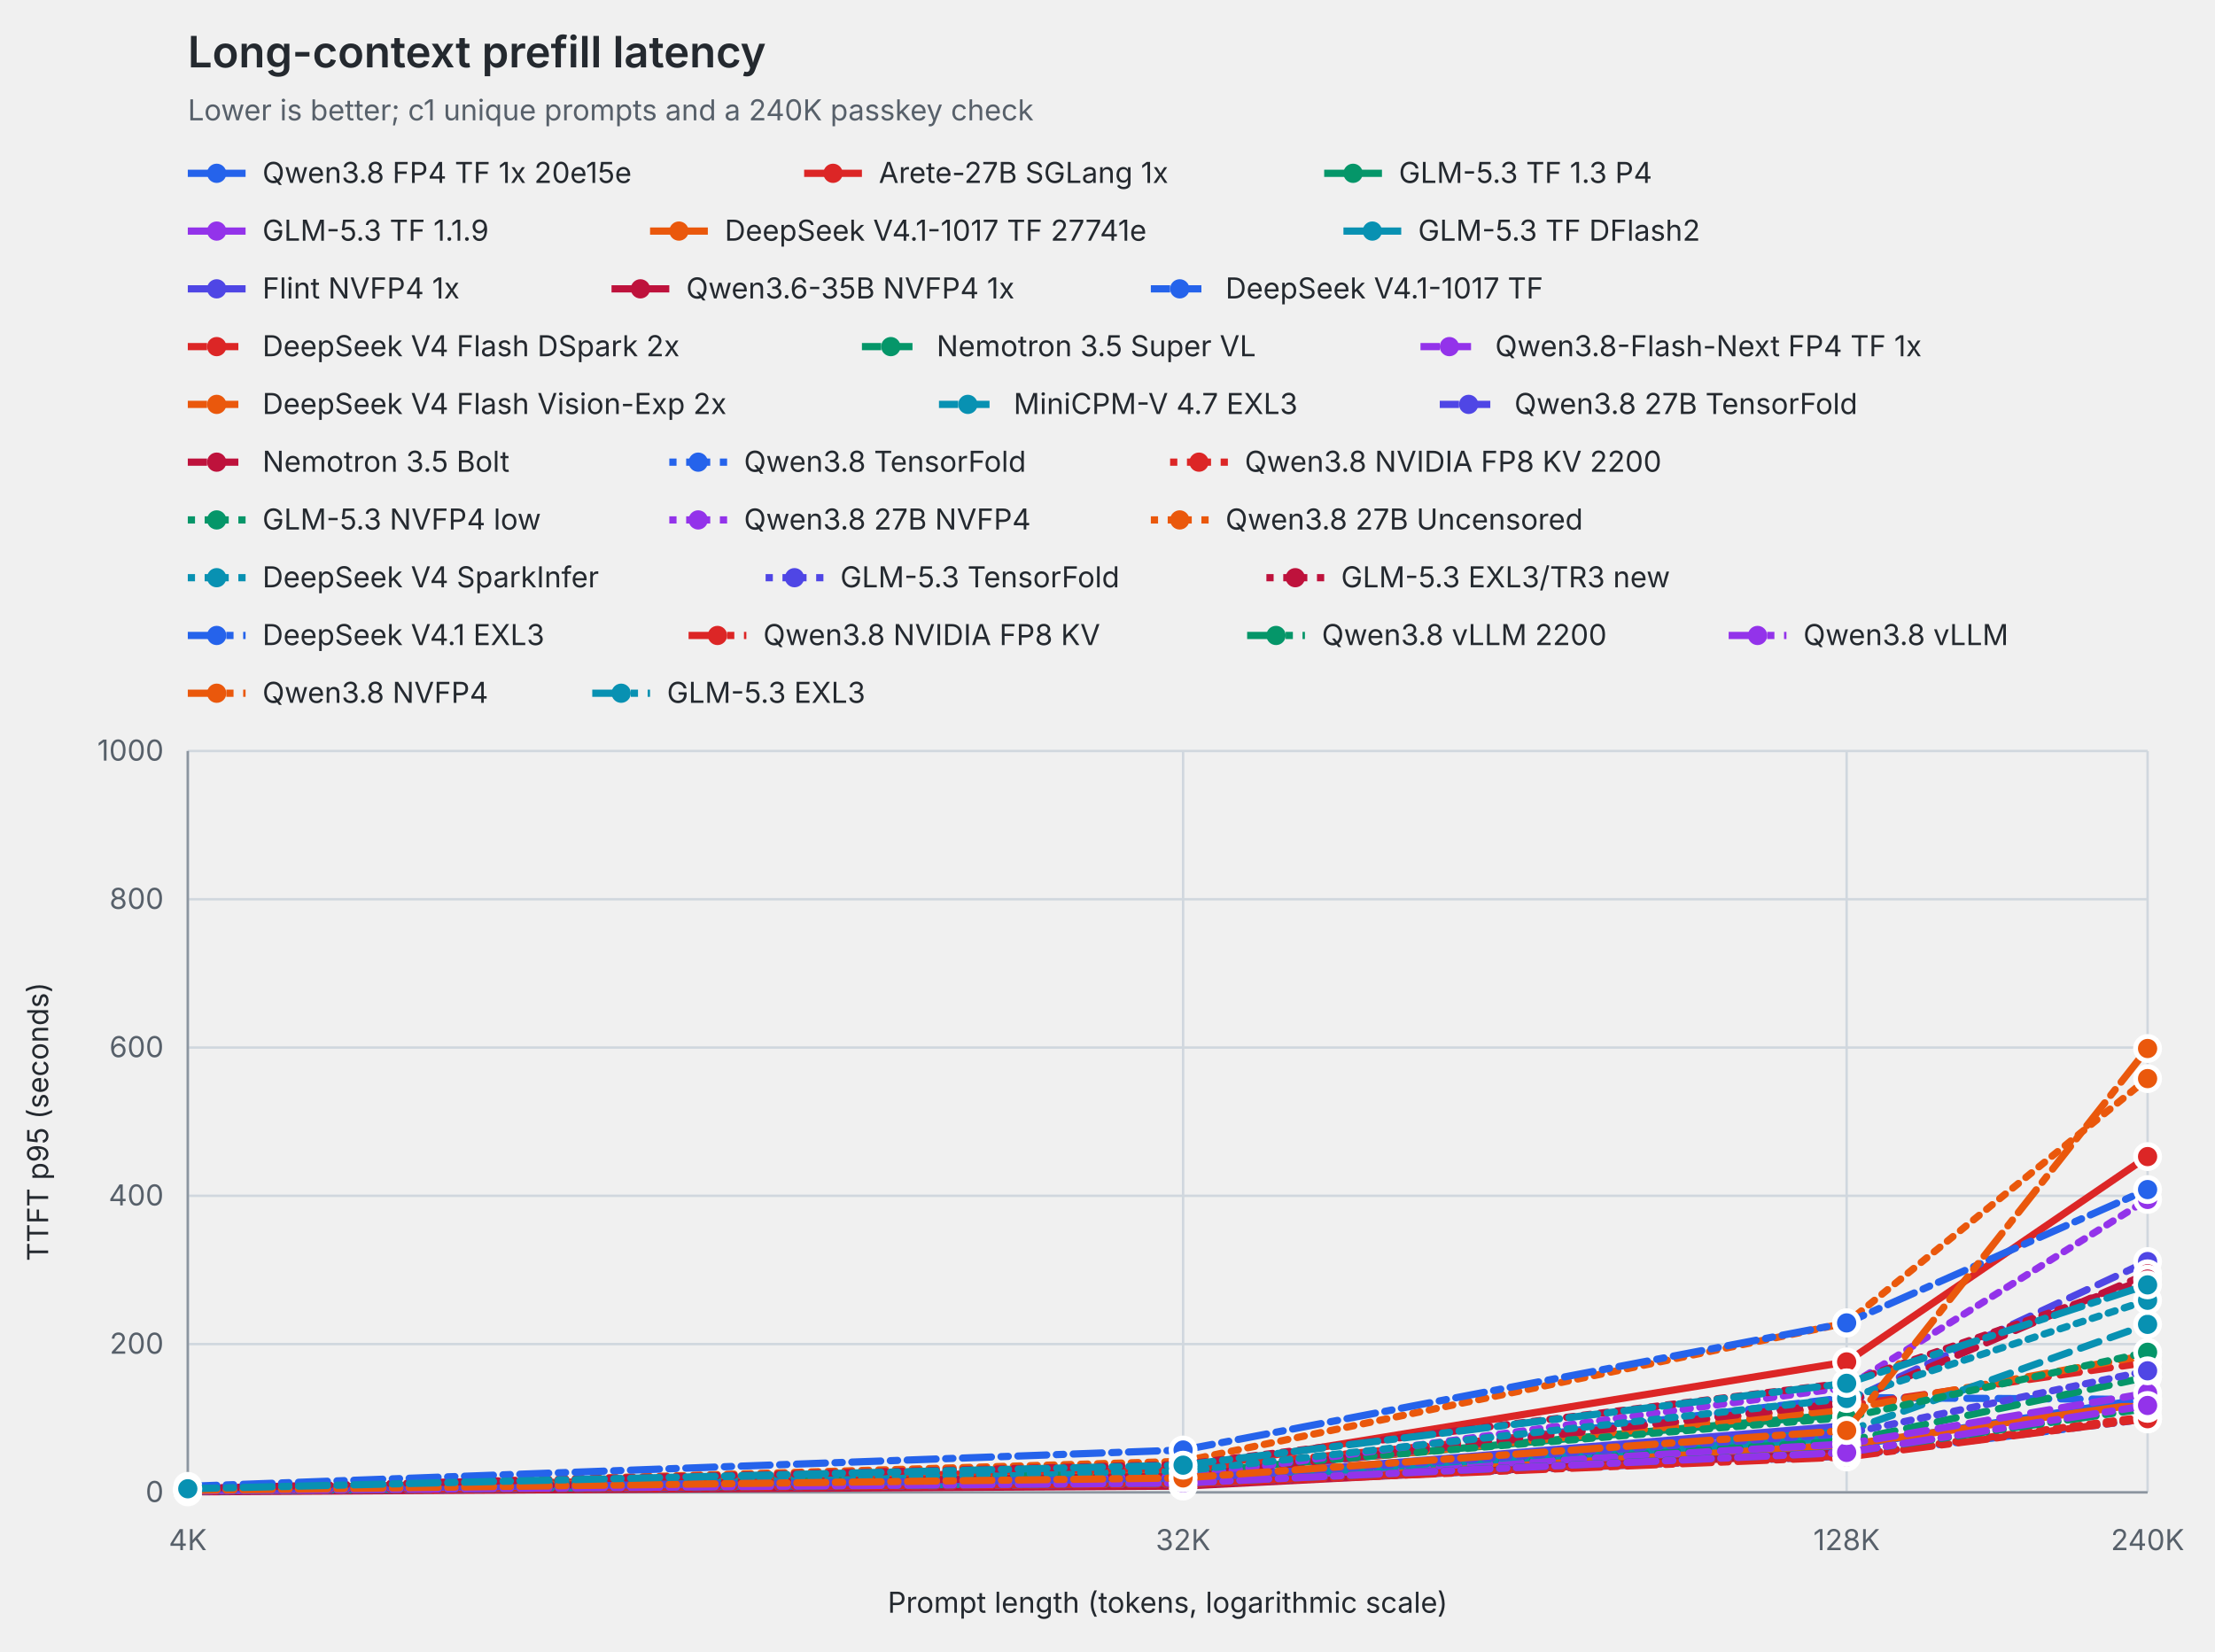
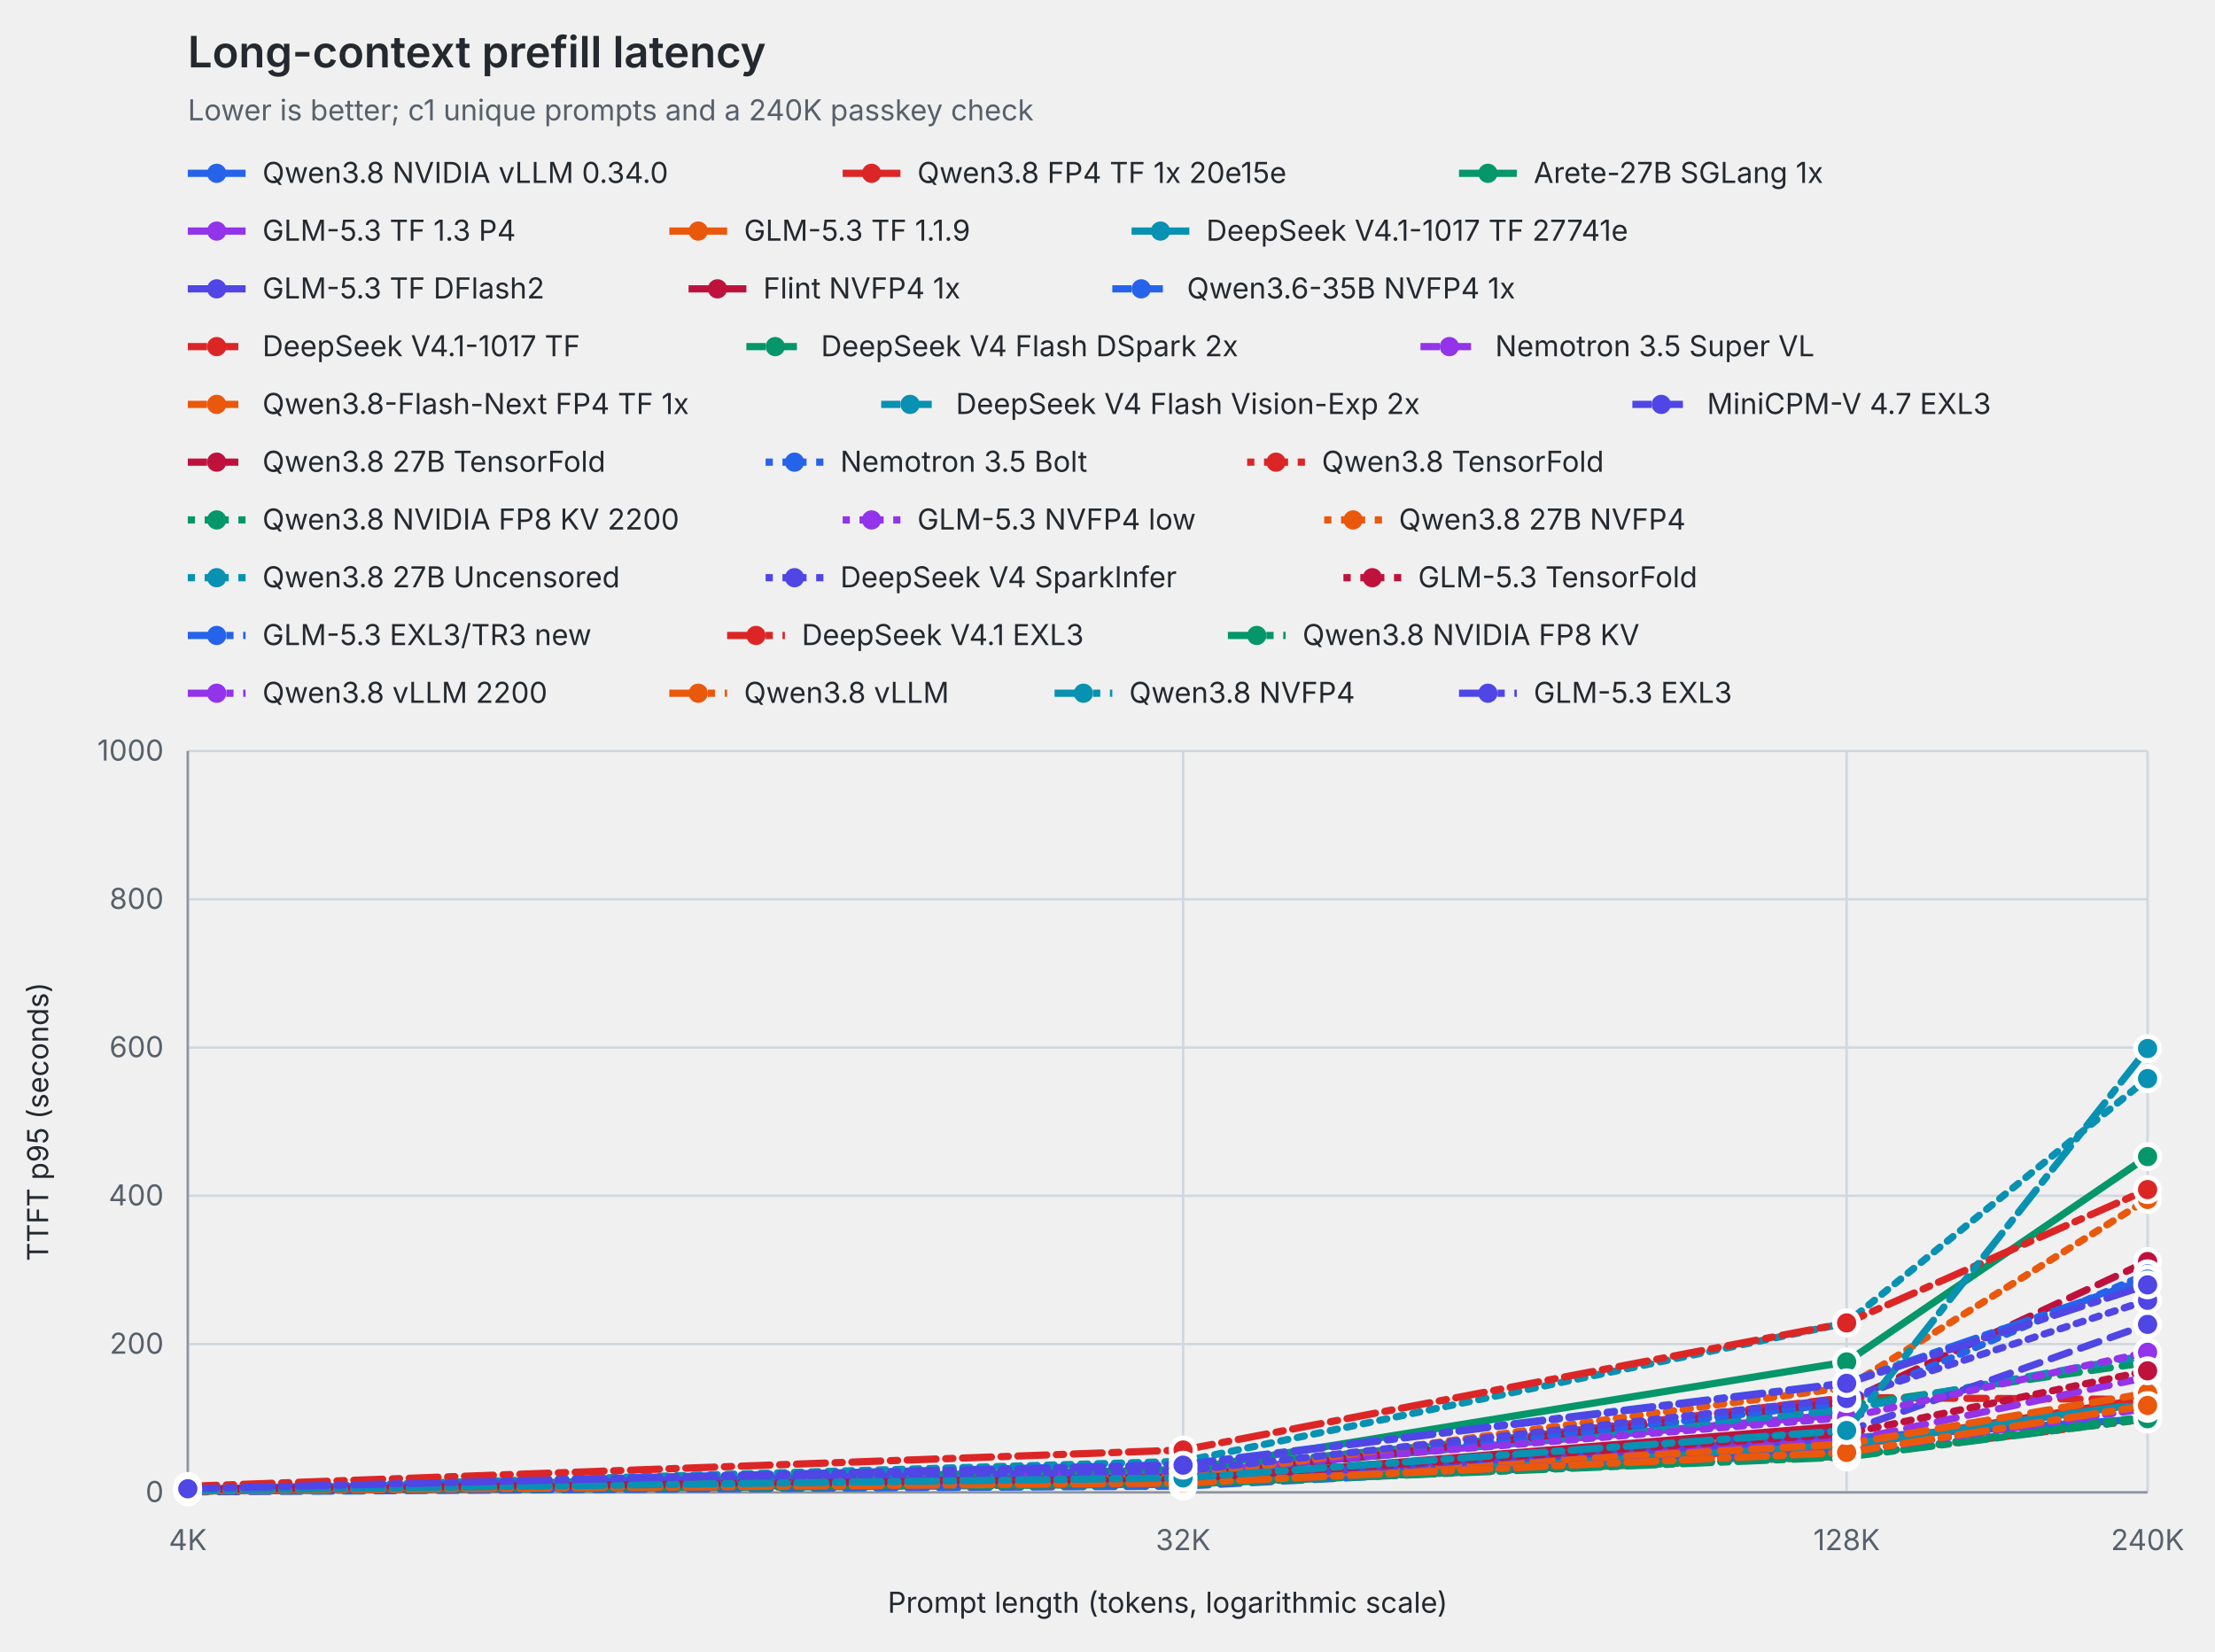
<svg xmlns="http://www.w3.org/2000/svg" width="920" height="686" viewBox="0 0 920 686" role="img" aria-labelledby="title desc">
  <style>
    :root { color-scheme: light dark; }
    text { font-family: ui-sans-serif, system-ui, -apple-system, BlinkMacSystemFont, "Segoe UI", sans-serif; fill: #24292f; font-size: 12px; }
    .title { font-size: 18px; font-weight: 600; }
    .subtitle, .tick { fill: #57606a; }
    .grid { stroke: #d0d7de; stroke-width: 1; }
    .axis { stroke: #8c959f; stroke-width: 1; }
    .series { fill: none; stroke-width: 3; stroke-linejoin: round; stroke-linecap: round; }
    .marker { stroke: #ffffff; stroke-width: 2; }
    @media (prefers-color-scheme: dark) {
      text { fill: #f0f6fc; }
      .subtitle, .tick { fill: #8c959f; }
      .grid { stroke: #30363d; }
      .axis { stroke: #6e7681; }
      .marker { stroke: #0d1117; }
    }
  </style>
  <text class="title" x="78" y="28">Long-context prefill latency</text>
  <text class="subtitle" x="78" y="50">Lower is better; c1 unique prompts and a 240K passkey check</text>
  <line x1="78" y1="72" x2="102" y2="72" stroke="#2563eb" stroke-width="3" stroke-dasharray="" />
  <circle cx="90" cy="72" r="4" fill="#2563eb" />
-   <text x="109" y="76">Qwen3.8 FP4 TF 1x 20e15e</text>
-   <line x1="334" y1="72" x2="358" y2="72" stroke="#dc2626" stroke-width="3" stroke-dasharray="" />
-   <circle cx="346" cy="72" r="4" fill="#dc2626" />
-   <text x="365" y="76">Arete-27B SGLang 1x</text>
-   <line x1="550" y1="72" x2="574" y2="72" stroke="#059669" stroke-width="3" stroke-dasharray="" />
-   <circle cx="562" cy="72" r="4" fill="#059669" />
-   <text x="581" y="76">GLM-5.3 TF 1.3 P4</text>
+   <text x="109" y="76">Qwen3.8 NVIDIA vLLM 0.34.0</text>
+   <line x1="350" y1="72" x2="374" y2="72" stroke="#dc2626" stroke-width="3" stroke-dasharray="" />
+   <circle cx="362" cy="72" r="4" fill="#dc2626" />
+   <text x="381" y="76">Qwen3.8 FP4 TF 1x 20e15e</text>
+   <line x1="606" y1="72" x2="630" y2="72" stroke="#059669" stroke-width="3" stroke-dasharray="" />
+   <circle cx="618" cy="72" r="4" fill="#059669" />
+   <text x="637" y="76">Arete-27B SGLang 1x</text>
  <line x1="78" y1="96" x2="102" y2="96" stroke="#9333ea" stroke-width="3" stroke-dasharray="" />
  <circle cx="90" cy="96" r="4" fill="#9333ea" />
-   <text x="109" y="100">GLM-5.3 TF 1.1.9</text>
-   <line x1="270" y1="96" x2="294" y2="96" stroke="#ea580c" stroke-width="3" stroke-dasharray="" />
-   <circle cx="282" cy="96" r="4" fill="#ea580c" />
-   <text x="301" y="100">DeepSeek V4.1-1017 TF 27741e</text>
-   <line x1="558" y1="96" x2="582" y2="96" stroke="#0891b2" stroke-width="3" stroke-dasharray="" />
-   <circle cx="570" cy="96" r="4" fill="#0891b2" />
-   <text x="589" y="100">GLM-5.3 TF DFlash2</text>
+   <text x="109" y="100">GLM-5.3 TF 1.3 P4</text>
+   <line x1="278" y1="96" x2="302" y2="96" stroke="#ea580c" stroke-width="3" stroke-dasharray="" />
+   <circle cx="290" cy="96" r="4" fill="#ea580c" />
+   <text x="309" y="100">GLM-5.3 TF 1.1.9</text>
+   <line x1="470" y1="96" x2="494" y2="96" stroke="#0891b2" stroke-width="3" stroke-dasharray="" />
+   <circle cx="482" cy="96" r="4" fill="#0891b2" />
+   <text x="501" y="100">DeepSeek V4.1-1017 TF 27741e</text>
  <line x1="78" y1="120" x2="102" y2="120" stroke="#4f46e5" stroke-width="3" stroke-dasharray="" />
  <circle cx="90" cy="120" r="4" fill="#4f46e5" />
-   <text x="109" y="124">Flint NVFP4 1x</text>
-   <line x1="254" y1="120" x2="278" y2="120" stroke="#be123c" stroke-width="3" stroke-dasharray="" />
-   <circle cx="266" cy="120" r="4" fill="#be123c" />
-   <text x="285" y="124">Qwen3.6-35B NVFP4 1x</text>
-   <line x1="478" y1="120" x2="502" y2="120" stroke="#2563eb" stroke-width="3" stroke-dasharray="8 5" />
-   <circle cx="490" cy="120" r="4" fill="#2563eb" />
-   <text x="509" y="124">DeepSeek V4.1-1017 TF</text>
+   <text x="109" y="124">GLM-5.3 TF DFlash2</text>
+   <line x1="286" y1="120" x2="310" y2="120" stroke="#be123c" stroke-width="3" stroke-dasharray="" />
+   <circle cx="298" cy="120" r="4" fill="#be123c" />
+   <text x="317" y="124">Flint NVFP4 1x</text>
+   <line x1="462" y1="120" x2="486" y2="120" stroke="#2563eb" stroke-width="3" stroke-dasharray="8 5" />
+   <circle cx="474" cy="120" r="4" fill="#2563eb" />
+   <text x="493" y="124">Qwen3.6-35B NVFP4 1x</text>
  <line x1="78" y1="144" x2="102" y2="144" stroke="#dc2626" stroke-width="3" stroke-dasharray="8 5" />
  <circle cx="90" cy="144" r="4" fill="#dc2626" />
-   <text x="109" y="148">DeepSeek V4 Flash DSpark 2x</text>
-   <line x1="358" y1="144" x2="382" y2="144" stroke="#059669" stroke-width="3" stroke-dasharray="8 5" />
-   <circle cx="370" cy="144" r="4" fill="#059669" />
-   <text x="389" y="148">Nemotron 3.5 Super VL</text>
+   <text x="109" y="148">DeepSeek V4.1-1017 TF</text>
+   <line x1="310" y1="144" x2="334" y2="144" stroke="#059669" stroke-width="3" stroke-dasharray="8 5" />
+   <circle cx="322" cy="144" r="4" fill="#059669" />
+   <text x="341" y="148">DeepSeek V4 Flash DSpark 2x</text>
  <line x1="590" y1="144" x2="614" y2="144" stroke="#9333ea" stroke-width="3" stroke-dasharray="8 5" />
  <circle cx="602" cy="144" r="4" fill="#9333ea" />
-   <text x="621" y="148">Qwen3.8-Flash-Next FP4 TF 1x</text>
+   <text x="621" y="148">Nemotron 3.5 Super VL</text>
  <line x1="78" y1="168" x2="102" y2="168" stroke="#ea580c" stroke-width="3" stroke-dasharray="8 5" />
  <circle cx="90" cy="168" r="4" fill="#ea580c" />
-   <text x="109" y="172">DeepSeek V4 Flash Vision-Exp 2x</text>
-   <line x1="390" y1="168" x2="414" y2="168" stroke="#0891b2" stroke-width="3" stroke-dasharray="8 5" />
-   <circle cx="402" cy="168" r="4" fill="#0891b2" />
-   <text x="421" y="172">MiniCPM-V 4.7 EXL3</text>
-   <line x1="598" y1="168" x2="622" y2="168" stroke="#4f46e5" stroke-width="3" stroke-dasharray="8 5" />
-   <circle cx="610" cy="168" r="4" fill="#4f46e5" />
-   <text x="629" y="172">Qwen3.8 27B TensorFold</text>
+   <text x="109" y="172">Qwen3.8-Flash-Next FP4 TF 1x</text>
+   <line x1="366" y1="168" x2="390" y2="168" stroke="#0891b2" stroke-width="3" stroke-dasharray="8 5" />
+   <circle cx="378" cy="168" r="4" fill="#0891b2" />
+   <text x="397" y="172">DeepSeek V4 Flash Vision-Exp 2x</text>
+   <line x1="678" y1="168" x2="702" y2="168" stroke="#4f46e5" stroke-width="3" stroke-dasharray="8 5" />
+   <circle cx="690" cy="168" r="4" fill="#4f46e5" />
+   <text x="709" y="172">MiniCPM-V 4.7 EXL3</text>
  <line x1="78" y1="192" x2="102" y2="192" stroke="#be123c" stroke-width="3" stroke-dasharray="8 5" />
  <circle cx="90" cy="192" r="4" fill="#be123c" />
-   <text x="109" y="196">Nemotron 3.5 Bolt</text>
-   <line x1="278" y1="192" x2="302" y2="192" stroke="#2563eb" stroke-width="3" stroke-dasharray="3 4" />
-   <circle cx="290" cy="192" r="4" fill="#2563eb" />
-   <text x="309" y="196">Qwen3.8 TensorFold</text>
-   <line x1="486" y1="192" x2="510" y2="192" stroke="#dc2626" stroke-width="3" stroke-dasharray="3 4" />
-   <circle cx="498" cy="192" r="4" fill="#dc2626" />
-   <text x="517" y="196">Qwen3.8 NVIDIA FP8 KV 2200</text>
+   <text x="109" y="196">Qwen3.8 27B TensorFold</text>
+   <line x1="318" y1="192" x2="342" y2="192" stroke="#2563eb" stroke-width="3" stroke-dasharray="3 4" />
+   <circle cx="330" cy="192" r="4" fill="#2563eb" />
+   <text x="349" y="196">Nemotron 3.5 Bolt</text>
+   <line x1="518" y1="192" x2="542" y2="192" stroke="#dc2626" stroke-width="3" stroke-dasharray="3 4" />
+   <circle cx="530" cy="192" r="4" fill="#dc2626" />
+   <text x="549" y="196">Qwen3.8 TensorFold</text>
  <line x1="78" y1="216" x2="102" y2="216" stroke="#059669" stroke-width="3" stroke-dasharray="3 4" />
  <circle cx="90" cy="216" r="4" fill="#059669" />
-   <text x="109" y="220">GLM-5.3 NVFP4 low</text>
-   <line x1="278" y1="216" x2="302" y2="216" stroke="#9333ea" stroke-width="3" stroke-dasharray="3 4" />
-   <circle cx="290" cy="216" r="4" fill="#9333ea" />
-   <text x="309" y="220">Qwen3.8 27B NVFP4</text>
-   <line x1="478" y1="216" x2="502" y2="216" stroke="#ea580c" stroke-width="3" stroke-dasharray="3 4" />
-   <circle cx="490" cy="216" r="4" fill="#ea580c" />
-   <text x="509" y="220">Qwen3.8 27B Uncensored</text>
+   <text x="109" y="220">Qwen3.8 NVIDIA FP8 KV 2200</text>
+   <line x1="350" y1="216" x2="374" y2="216" stroke="#9333ea" stroke-width="3" stroke-dasharray="3 4" />
+   <circle cx="362" cy="216" r="4" fill="#9333ea" />
+   <text x="381" y="220">GLM-5.3 NVFP4 low</text>
+   <line x1="550" y1="216" x2="574" y2="216" stroke="#ea580c" stroke-width="3" stroke-dasharray="3 4" />
+   <circle cx="562" cy="216" r="4" fill="#ea580c" />
+   <text x="581" y="220">Qwen3.8 27B NVFP4</text>
  <line x1="78" y1="240" x2="102" y2="240" stroke="#0891b2" stroke-width="3" stroke-dasharray="3 4" />
  <circle cx="90" cy="240" r="4" fill="#0891b2" />
-   <text x="109" y="244">DeepSeek V4 SparkInfer</text>
+   <text x="109" y="244">Qwen3.8 27B Uncensored</text>
  <line x1="318" y1="240" x2="342" y2="240" stroke="#4f46e5" stroke-width="3" stroke-dasharray="3 4" />
  <circle cx="330" cy="240" r="4" fill="#4f46e5" />
-   <text x="349" y="244">GLM-5.3 TensorFold</text>
-   <line x1="526" y1="240" x2="550" y2="240" stroke="#be123c" stroke-width="3" stroke-dasharray="3 4" />
-   <circle cx="538" cy="240" r="4" fill="#be123c" />
-   <text x="557" y="244">GLM-5.3 EXL3/TR3 new</text>
+   <text x="349" y="244">DeepSeek V4 SparkInfer</text>
+   <line x1="558" y1="240" x2="582" y2="240" stroke="#be123c" stroke-width="3" stroke-dasharray="3 4" />
+   <circle cx="570" cy="240" r="4" fill="#be123c" />
+   <text x="589" y="244">GLM-5.3 TensorFold</text>
  <line x1="78" y1="264" x2="102" y2="264" stroke="#2563eb" stroke-width="3" stroke-dasharray="12 4 3 4" />
  <circle cx="90" cy="264" r="4" fill="#2563eb" />
-   <text x="109" y="268">DeepSeek V4.1 EXL3</text>
-   <line x1="286" y1="264" x2="310" y2="264" stroke="#dc2626" stroke-width="3" stroke-dasharray="12 4 3 4" />
-   <circle cx="298" cy="264" r="4" fill="#dc2626" />
-   <text x="317" y="268">Qwen3.8 NVIDIA FP8 KV</text>
-   <line x1="518" y1="264" x2="542" y2="264" stroke="#059669" stroke-width="3" stroke-dasharray="12 4 3 4" />
-   <circle cx="530" cy="264" r="4" fill="#059669" />
-   <text x="549" y="268">Qwen3.8 vLLM 2200</text>
-   <line x1="718" y1="264" x2="742" y2="264" stroke="#9333ea" stroke-width="3" stroke-dasharray="12 4 3 4" />
-   <circle cx="730" cy="264" r="4" fill="#9333ea" />
-   <text x="749" y="268">Qwen3.8 vLLM</text>
-   <line x1="78" y1="288" x2="102" y2="288" stroke="#ea580c" stroke-width="3" stroke-dasharray="12 4 3 4" />
-   <circle cx="90" cy="288" r="4" fill="#ea580c" />
-   <text x="109" y="292">Qwen3.8 NVFP4</text>
-   <line x1="246" y1="288" x2="270" y2="288" stroke="#0891b2" stroke-width="3" stroke-dasharray="12 4 3 4" />
-   <circle cx="258" cy="288" r="4" fill="#0891b2" />
-   <text x="277" y="292">GLM-5.3 EXL3</text>
+   <text x="109" y="268">GLM-5.3 EXL3/TR3 new</text>
+   <line x1="302" y1="264" x2="326" y2="264" stroke="#dc2626" stroke-width="3" stroke-dasharray="12 4 3 4" />
+   <circle cx="314" cy="264" r="4" fill="#dc2626" />
+   <text x="333" y="268">DeepSeek V4.1 EXL3</text>
+   <line x1="510" y1="264" x2="534" y2="264" stroke="#059669" stroke-width="3" stroke-dasharray="12 4 3 4" />
+   <circle cx="522" cy="264" r="4" fill="#059669" />
+   <text x="541" y="268">Qwen3.8 NVIDIA FP8 KV</text>
+   <line x1="78" y1="288" x2="102" y2="288" stroke="#9333ea" stroke-width="3" stroke-dasharray="12 4 3 4" />
+   <circle cx="90" cy="288" r="4" fill="#9333ea" />
+   <text x="109" y="292">Qwen3.8 vLLM 2200</text>
+   <line x1="278" y1="288" x2="302" y2="288" stroke="#ea580c" stroke-width="3" stroke-dasharray="12 4 3 4" />
+   <circle cx="290" cy="288" r="4" fill="#ea580c" />
+   <text x="309" y="292">Qwen3.8 vLLM</text>
+   <line x1="438" y1="288" x2="462" y2="288" stroke="#0891b2" stroke-width="3" stroke-dasharray="12 4 3 4" />
+   <circle cx="450" cy="288" r="4" fill="#0891b2" />
+   <text x="469" y="292">Qwen3.8 NVFP4</text>
+   <line x1="606" y1="288" x2="630" y2="288" stroke="#4f46e5" stroke-width="3" stroke-dasharray="12 4 3 4" />
+   <circle cx="618" cy="288" r="4" fill="#4f46e5" />
+   <text x="637" y="292">GLM-5.3 EXL3</text>
  <line class="grid" x1="78" y1="620.0" x2="892" y2="620.0" />
  <text class="tick" x="68" y="624.0" text-anchor="end">0</text>
  <line class="grid" x1="78" y1="558.4" x2="892" y2="558.4" />
  <text class="tick" x="68" y="562.4" text-anchor="end">200</text>
  <line class="grid" x1="78" y1="496.8" x2="892" y2="496.8" />
  <text class="tick" x="68" y="500.8" text-anchor="end">400</text>
  <line class="grid" x1="78" y1="435.2" x2="892" y2="435.2" />
  <text class="tick" x="68" y="439.2" text-anchor="end">600</text>
  <line class="grid" x1="78" y1="373.6" x2="892" y2="373.6" />
  <text class="tick" x="68" y="377.6" text-anchor="end">800</text>
  <line class="grid" x1="78" y1="312.0" x2="892" y2="312.0" />
  <text class="tick" x="68" y="316.0" text-anchor="end">1000</text>
  <line class="grid" x1="78.0" y1="312" x2="78.0" y2="620" />
  <text class="tick" x="78.0" y="644" text-anchor="middle">4K</text>
  <line class="grid" x1="491.4" y1="312" x2="491.4" y2="620" />
  <text class="tick" x="491.4" y="644" text-anchor="middle">32K</text>
  <line class="grid" x1="767.0" y1="312" x2="767.0" y2="620" />
  <text class="tick" x="767.0" y="644" text-anchor="middle">128K</text>
  <line class="grid" x1="892.0" y1="312" x2="892.0" y2="620" />
  <text class="tick" x="892.0" y="644" text-anchor="middle">240K</text>
  <line class="axis" x1="78" y1="620" x2="892" y2="620" />
  <line class="axis" x1="78" y1="312" x2="78" y2="620" />
  <text x="485.0" y="670" text-anchor="middle">Prompt length (tokens, logarithmic scale)</text>
  <text transform="translate(20 466.0) rotate(-90)" text-anchor="middle">TTFT p95 (seconds)</text>
-   <path class="series" d="M 78.0 619.4 L 491.4 615.6 L 767.0 600.9 L 892.0 581.0" stroke="#2563eb" stroke-dasharray="" />
+   <path class="series" d="M 78.0 619.4 L 491.4 615.3 L 767.0 597.5 L 892.0 589.4" stroke="#2563eb" stroke-dasharray="" />
  <circle class="marker" cx="78.0" cy="619.4" r="5" fill="#2563eb" />
-   <circle class="marker" cx="491.4" cy="615.6" r="5" fill="#2563eb" />
-   <circle class="marker" cx="767.0" cy="600.9" r="5" fill="#2563eb" />
-   <circle class="marker" cx="892.0" cy="581.0" r="5" fill="#2563eb" />
-   <path class="series" d="M 78.0 618.9 L 491.4 610.6 L 767.0 565.8 L 892.0 480.5" stroke="#dc2626" stroke-dasharray="" />
-   <circle class="marker" cx="78.0" cy="618.9" r="5" fill="#dc2626" />
-   <circle class="marker" cx="491.4" cy="610.6" r="5" fill="#dc2626" />
-   <circle class="marker" cx="767.0" cy="565.8" r="5" fill="#dc2626" />
-   <circle class="marker" cx="892.0" cy="480.5" r="5" fill="#dc2626" />
-   <path class="series" d="M 78.0 618.9 L 491.4 611.9 L 767.0 587.4" stroke="#059669" stroke-dasharray="" />
+   <circle class="marker" cx="491.4" cy="615.3" r="5" fill="#2563eb" />
+   <circle class="marker" cx="767.0" cy="597.5" r="5" fill="#2563eb" />
+   <circle class="marker" cx="892.0" cy="589.4" r="5" fill="#2563eb" />
+   <path class="series" d="M 78.0 619.4 L 491.4 615.6 L 767.0 600.9 L 892.0 581.0" stroke="#dc2626" stroke-dasharray="" />
+   <circle class="marker" cx="78.0" cy="619.4" r="5" fill="#dc2626" />
+   <circle class="marker" cx="491.4" cy="615.6" r="5" fill="#dc2626" />
+   <circle class="marker" cx="767.0" cy="600.9" r="5" fill="#dc2626" />
+   <circle class="marker" cx="892.0" cy="581.0" r="5" fill="#dc2626" />
+   <path class="series" d="M 78.0 618.9 L 491.4 610.6 L 767.0 565.8 L 892.0 480.5" stroke="#059669" stroke-dasharray="" />
  <circle class="marker" cx="78.0" cy="618.9" r="5" fill="#059669" />
-   <circle class="marker" cx="491.4" cy="611.9" r="5" fill="#059669" />
-   <circle class="marker" cx="767.0" cy="587.4" r="5" fill="#059669" />
-   <path class="series" d="M 78.0 619.2 L 491.4 614.1 L 767.0 596.3" stroke="#9333ea" stroke-dasharray="" />
-   <circle class="marker" cx="78.0" cy="619.2" r="5" fill="#9333ea" />
-   <circle class="marker" cx="491.4" cy="614.1" r="5" fill="#9333ea" />
-   <circle class="marker" cx="767.0" cy="596.3" r="5" fill="#9333ea" />
-   <path class="series" d="M 78.0 619.3 L 491.4 615.3 L 767.0 600.2 L 892.0 582.9" stroke="#ea580c" stroke-dasharray="" />
-   <circle class="marker" cx="78.0" cy="619.3" r="5" fill="#ea580c" />
-   <circle class="marker" cx="491.4" cy="615.3" r="5" fill="#ea580c" />
-   <circle class="marker" cx="767.0" cy="600.2" r="5" fill="#ea580c" />
-   <circle class="marker" cx="892.0" cy="582.9" r="5" fill="#ea580c" />
-   <path class="series" d="M 78.0 618.7 L 491.4 614.7 L 767.0 597.2" stroke="#0891b2" stroke-dasharray="" />
-   <circle class="marker" cx="78.0" cy="618.7" r="5" fill="#0891b2" />
-   <circle class="marker" cx="491.4" cy="614.7" r="5" fill="#0891b2" />
-   <circle class="marker" cx="767.0" cy="597.2" r="5" fill="#0891b2" />
-   <path class="series" d="M 78.0 619.4 L 491.4 614.8 L 767.0 592.3" stroke="#4f46e5" stroke-dasharray="" />
-   <circle class="marker" cx="78.0" cy="619.4" r="5" fill="#4f46e5" />
-   <circle class="marker" cx="491.4" cy="614.8" r="5" fill="#4f46e5" />
-   <circle class="marker" cx="767.0" cy="592.3" r="5" fill="#4f46e5" />
-   <path class="series" d="M 78.0 619.8 L 491.4 617.4 L 767.0 603.5" stroke="#be123c" stroke-dasharray="" />
-   <circle class="marker" cx="78.0" cy="619.8" r="5" fill="#be123c" />
-   <circle class="marker" cx="491.4" cy="617.4" r="5" fill="#be123c" />
-   <circle class="marker" cx="767.0" cy="603.5" r="5" fill="#be123c" />
-   <path class="series" d="M 78.0 619.3 L 491.4 614.0 L 767.0 580.6 L 892.0 581.4" stroke="#2563eb" stroke-dasharray="8 5" />
-   <circle class="marker" cx="78.0" cy="619.3" r="5" fill="#2563eb" />
-   <circle class="marker" cx="491.4" cy="614.0" r="5" fill="#2563eb" />
-   <circle class="marker" cx="767.0" cy="580.6" r="5" fill="#2563eb" />
-   <circle class="marker" cx="892.0" cy="581.4" r="5" fill="#2563eb" />
-   <path class="series" d="M 78.0 619.3 L 491.4 610.6 L 767.0 584.0 L 892.0 566.0" stroke="#dc2626" stroke-dasharray="8 5" />
+   <circle class="marker" cx="491.4" cy="610.6" r="5" fill="#059669" />
+   <circle class="marker" cx="767.0" cy="565.8" r="5" fill="#059669" />
+   <circle class="marker" cx="892.0" cy="480.5" r="5" fill="#059669" />
+   <path class="series" d="M 78.0 618.9 L 491.4 611.9 L 767.0 587.4" stroke="#9333ea" stroke-dasharray="" />
+   <circle class="marker" cx="78.0" cy="618.9" r="5" fill="#9333ea" />
+   <circle class="marker" cx="491.4" cy="611.9" r="5" fill="#9333ea" />
+   <circle class="marker" cx="767.0" cy="587.4" r="5" fill="#9333ea" />
+   <path class="series" d="M 78.0 619.2 L 491.4 614.1 L 767.0 596.3" stroke="#ea580c" stroke-dasharray="" />
+   <circle class="marker" cx="78.0" cy="619.2" r="5" fill="#ea580c" />
+   <circle class="marker" cx="491.4" cy="614.1" r="5" fill="#ea580c" />
+   <circle class="marker" cx="767.0" cy="596.3" r="5" fill="#ea580c" />
+   <path class="series" d="M 78.0 619.3 L 491.4 615.3 L 767.0 600.2 L 892.0 582.9" stroke="#0891b2" stroke-dasharray="" />
+   <circle class="marker" cx="78.0" cy="619.3" r="5" fill="#0891b2" />
+   <circle class="marker" cx="491.4" cy="615.3" r="5" fill="#0891b2" />
+   <circle class="marker" cx="767.0" cy="600.2" r="5" fill="#0891b2" />
+   <circle class="marker" cx="892.0" cy="582.9" r="5" fill="#0891b2" />
+   <path class="series" d="M 78.0 618.7 L 491.4 614.7 L 767.0 597.2" stroke="#4f46e5" stroke-dasharray="" />
+   <circle class="marker" cx="78.0" cy="618.7" r="5" fill="#4f46e5" />
+   <circle class="marker" cx="491.4" cy="614.7" r="5" fill="#4f46e5" />
+   <circle class="marker" cx="767.0" cy="597.2" r="5" fill="#4f46e5" />
+   <path class="series" d="M 78.0 619.4 L 491.4 614.8 L 767.0 592.3" stroke="#be123c" stroke-dasharray="" />
+   <circle class="marker" cx="78.0" cy="619.4" r="5" fill="#be123c" />
+   <circle class="marker" cx="491.4" cy="614.8" r="5" fill="#be123c" />
+   <circle class="marker" cx="767.0" cy="592.3" r="5" fill="#be123c" />
+   <path class="series" d="M 78.0 619.8 L 491.4 617.4 L 767.0 603.5" stroke="#2563eb" stroke-dasharray="8 5" />
+   <circle class="marker" cx="78.0" cy="619.8" r="5" fill="#2563eb" />
+   <circle class="marker" cx="491.4" cy="617.4" r="5" fill="#2563eb" />
+   <circle class="marker" cx="767.0" cy="603.5" r="5" fill="#2563eb" />
+   <path class="series" d="M 78.0 619.3 L 491.4 614.0 L 767.0 580.6 L 892.0 581.4" stroke="#dc2626" stroke-dasharray="8 5" />
  <circle class="marker" cx="78.0" cy="619.3" r="5" fill="#dc2626" />
-   <circle class="marker" cx="491.4" cy="610.6" r="5" fill="#dc2626" />
-   <circle class="marker" cx="767.0" cy="584.0" r="5" fill="#dc2626" />
-   <circle class="marker" cx="892.0" cy="566.0" r="5" fill="#dc2626" />
-   <path class="series" d="M 78.0 619.4 L 491.4 615.4 L 767.0 598.7 L 892.0 572.1" stroke="#059669" stroke-dasharray="8 5" />
-   <circle class="marker" cx="78.0" cy="619.4" r="5" fill="#059669" />
-   <circle class="marker" cx="491.4" cy="615.4" r="5" fill="#059669" />
-   <circle class="marker" cx="767.0" cy="598.7" r="5" fill="#059669" />
-   <circle class="marker" cx="892.0" cy="572.1" r="5" fill="#059669" />
-   <path class="series" d="M 78.0 619.4 L 491.4 615.4 L 767.0 599.9 L 892.0 578.8" stroke="#9333ea" stroke-dasharray="8 5" />
+   <circle class="marker" cx="491.4" cy="614.0" r="5" fill="#dc2626" />
+   <circle class="marker" cx="767.0" cy="580.6" r="5" fill="#dc2626" />
+   <circle class="marker" cx="892.0" cy="581.4" r="5" fill="#dc2626" />
+   <path class="series" d="M 78.0 619.3 L 491.4 610.6 L 767.0 584.0 L 892.0 566.0" stroke="#059669" stroke-dasharray="8 5" />
+   <circle class="marker" cx="78.0" cy="619.3" r="5" fill="#059669" />
+   <circle class="marker" cx="491.4" cy="610.6" r="5" fill="#059669" />
+   <circle class="marker" cx="767.0" cy="584.0" r="5" fill="#059669" />
+   <circle class="marker" cx="892.0" cy="566.0" r="5" fill="#059669" />
+   <path class="series" d="M 78.0 619.4 L 491.4 615.4 L 767.0 598.7 L 892.0 572.1" stroke="#9333ea" stroke-dasharray="8 5" />
  <circle class="marker" cx="78.0" cy="619.4" r="5" fill="#9333ea" />
  <circle class="marker" cx="491.4" cy="615.4" r="5" fill="#9333ea" />
-   <circle class="marker" cx="767.0" cy="599.9" r="5" fill="#9333ea" />
-   <circle class="marker" cx="892.0" cy="578.8" r="5" fill="#9333ea" />
-   <path class="series" d="M 78.0 618.8 L 491.4 612.9 L 767.0 585.5 L 892.0 563.0" stroke="#ea580c" stroke-dasharray="8 5" />
-   <circle class="marker" cx="78.0" cy="618.8" r="5" fill="#ea580c" />
-   <circle class="marker" cx="491.4" cy="612.9" r="5" fill="#ea580c" />
-   <circle class="marker" cx="767.0" cy="585.5" r="5" fill="#ea580c" />
-   <circle class="marker" cx="892.0" cy="563.0" r="5" fill="#ea580c" />
-   <path class="series" d="M 78.0 619.5 L 491.4 615.9 L 767.0 594.7 L 892.0 550.2" stroke="#0891b2" stroke-dasharray="8 5" />
-   <circle class="marker" cx="78.0" cy="619.5" r="5" fill="#0891b2" />
-   <circle class="marker" cx="491.4" cy="615.9" r="5" fill="#0891b2" />
-   <circle class="marker" cx="767.0" cy="594.7" r="5" fill="#0891b2" />
-   <circle class="marker" cx="892.0" cy="550.2" r="5" fill="#0891b2" />
-   <path class="series" d="M 78.0 619.2 L 491.4 613.7 L 767.0 582.3 L 892.0 524.1" stroke="#4f46e5" stroke-dasharray="8 5" />
-   <circle class="marker" cx="78.0" cy="619.2" r="5" fill="#4f46e5" />
-   <circle class="marker" cx="491.4" cy="613.7" r="5" fill="#4f46e5" />
-   <circle class="marker" cx="767.0" cy="582.3" r="5" fill="#4f46e5" />
-   <circle class="marker" cx="892.0" cy="524.1" r="5" fill="#4f46e5" />
-   <path class="series" d="M 78.0 619.2 L 491.4 613.2 L 767.0 582.8 L 892.0 529.2" stroke="#be123c" stroke-dasharray="8 5" />
+   <circle class="marker" cx="767.0" cy="598.7" r="5" fill="#9333ea" />
+   <circle class="marker" cx="892.0" cy="572.1" r="5" fill="#9333ea" />
+   <path class="series" d="M 78.0 619.4 L 491.4 615.4 L 767.0 599.9 L 892.0 578.8" stroke="#ea580c" stroke-dasharray="8 5" />
+   <circle class="marker" cx="78.0" cy="619.4" r="5" fill="#ea580c" />
+   <circle class="marker" cx="491.4" cy="615.4" r="5" fill="#ea580c" />
+   <circle class="marker" cx="767.0" cy="599.9" r="5" fill="#ea580c" />
+   <circle class="marker" cx="892.0" cy="578.8" r="5" fill="#ea580c" />
+   <path class="series" d="M 78.0 618.8 L 491.4 612.9 L 767.0 585.5 L 892.0 563.0" stroke="#0891b2" stroke-dasharray="8 5" />
+   <circle class="marker" cx="78.0" cy="618.8" r="5" fill="#0891b2" />
+   <circle class="marker" cx="491.4" cy="612.9" r="5" fill="#0891b2" />
+   <circle class="marker" cx="767.0" cy="585.5" r="5" fill="#0891b2" />
+   <circle class="marker" cx="892.0" cy="563.0" r="5" fill="#0891b2" />
+   <path class="series" d="M 78.0 619.5 L 491.4 615.9 L 767.0 594.7 L 892.0 550.2" stroke="#4f46e5" stroke-dasharray="8 5" />
+   <circle class="marker" cx="78.0" cy="619.5" r="5" fill="#4f46e5" />
+   <circle class="marker" cx="491.4" cy="615.9" r="5" fill="#4f46e5" />
+   <circle class="marker" cx="767.0" cy="594.7" r="5" fill="#4f46e5" />
+   <circle class="marker" cx="892.0" cy="550.2" r="5" fill="#4f46e5" />
+   <path class="series" d="M 78.0 619.2 L 491.4 613.7 L 767.0 582.3 L 892.0 524.1" stroke="#be123c" stroke-dasharray="8 5" />
  <circle class="marker" cx="78.0" cy="619.2" r="5" fill="#be123c" />
-   <circle class="marker" cx="491.4" cy="613.2" r="5" fill="#be123c" />
-   <circle class="marker" cx="767.0" cy="582.8" r="5" fill="#be123c" />
-   <circle class="marker" cx="892.0" cy="529.2" r="5" fill="#be123c" />
-   <path class="series" d="M 78.0 619.5 L 491.4 616.5 L 767.0 604.9 L 892.0 589.5" stroke="#2563eb" stroke-dasharray="3 4" />
-   <circle class="marker" cx="78.0" cy="619.5" r="5" fill="#2563eb" />
-   <circle class="marker" cx="491.4" cy="616.5" r="5" fill="#2563eb" />
-   <circle class="marker" cx="767.0" cy="604.9" r="5" fill="#2563eb" />
-   <circle class="marker" cx="892.0" cy="589.5" r="5" fill="#2563eb" />
-   <path class="series" d="M 78.0 619.3 L 491.4 616.4 L 767.0 604.8 L 892.0 588.5" stroke="#dc2626" stroke-dasharray="3 4" />
-   <circle class="marker" cx="78.0" cy="619.3" r="5" fill="#dc2626" />
-   <circle class="marker" cx="491.4" cy="616.4" r="5" fill="#dc2626" />
-   <circle class="marker" cx="767.0" cy="604.8" r="5" fill="#dc2626" />
-   <circle class="marker" cx="892.0" cy="588.5" r="5" fill="#dc2626" />
-   <path class="series" d="M 78.0 619.1 L 491.4 611.3 L 767.0 588.9 L 892.0 561.8" stroke="#059669" stroke-dasharray="3 4" />
-   <circle class="marker" cx="78.0" cy="619.1" r="5" fill="#059669" />
-   <circle class="marker" cx="491.4" cy="611.3" r="5" fill="#059669" />
-   <circle class="marker" cx="767.0" cy="588.9" r="5" fill="#059669" />
-   <circle class="marker" cx="892.0" cy="561.8" r="5" fill="#059669" />
-   <path class="series" d="M 78.0 619.4 L 491.4 613.5 L 767.0 576.4 L 892.0 498.3" stroke="#9333ea" stroke-dasharray="3 4" />
-   <circle class="marker" cx="78.0" cy="619.4" r="5" fill="#9333ea" />
-   <circle class="marker" cx="491.4" cy="613.5" r="5" fill="#9333ea" />
-   <circle class="marker" cx="767.0" cy="576.4" r="5" fill="#9333ea" />
-   <circle class="marker" cx="892.0" cy="498.3" r="5" fill="#9333ea" />
-   <path class="series" d="M 78.0 618.9 L 491.4 607.1 L 767.0 549.6 L 892.0 448.1" stroke="#ea580c" stroke-dasharray="3 4" />
-   <circle class="marker" cx="78.0" cy="618.9" r="5" fill="#ea580c" />
-   <circle class="marker" cx="491.4" cy="607.1" r="5" fill="#ea580c" />
-   <circle class="marker" cx="767.0" cy="549.6" r="5" fill="#ea580c" />
-   <circle class="marker" cx="892.0" cy="448.1" r="5" fill="#ea580c" />
-   <path class="series" d="M 78.0 618.8 L 491.4 611.1 L 767.0 581.0 L 892.0 540.2" stroke="#0891b2" stroke-dasharray="3 4" />
-   <circle class="marker" cx="78.0" cy="618.8" r="5" fill="#0891b2" />
-   <circle class="marker" cx="491.4" cy="611.1" r="5" fill="#0891b2" />
-   <circle class="marker" cx="767.0" cy="581.0" r="5" fill="#0891b2" />
-   <circle class="marker" cx="892.0" cy="540.2" r="5" fill="#0891b2" />
-   <path class="series" d="M 78.0 618.8 L 491.4 614.4 L 767.0 595.6 L 892.0 569.5" stroke="#4f46e5" stroke-dasharray="3 4" />
+   <circle class="marker" cx="491.4" cy="613.7" r="5" fill="#be123c" />
+   <circle class="marker" cx="767.0" cy="582.3" r="5" fill="#be123c" />
+   <circle class="marker" cx="892.0" cy="524.1" r="5" fill="#be123c" />
+   <path class="series" d="M 78.0 619.2 L 491.4 613.2 L 767.0 582.8 L 892.0 529.2" stroke="#2563eb" stroke-dasharray="3 4" />
+   <circle class="marker" cx="78.0" cy="619.2" r="5" fill="#2563eb" />
+   <circle class="marker" cx="491.4" cy="613.2" r="5" fill="#2563eb" />
+   <circle class="marker" cx="767.0" cy="582.8" r="5" fill="#2563eb" />
+   <circle class="marker" cx="892.0" cy="529.2" r="5" fill="#2563eb" />
+   <path class="series" d="M 78.0 619.5 L 491.4 616.5 L 767.0 604.9 L 892.0 589.5" stroke="#dc2626" stroke-dasharray="3 4" />
+   <circle class="marker" cx="78.0" cy="619.5" r="5" fill="#dc2626" />
+   <circle class="marker" cx="491.4" cy="616.5" r="5" fill="#dc2626" />
+   <circle class="marker" cx="767.0" cy="604.9" r="5" fill="#dc2626" />
+   <circle class="marker" cx="892.0" cy="589.5" r="5" fill="#dc2626" />
+   <path class="series" d="M 78.0 619.3 L 491.4 616.4 L 767.0 604.8 L 892.0 588.5" stroke="#059669" stroke-dasharray="3 4" />
+   <circle class="marker" cx="78.0" cy="619.3" r="5" fill="#059669" />
+   <circle class="marker" cx="491.4" cy="616.4" r="5" fill="#059669" />
+   <circle class="marker" cx="767.0" cy="604.8" r="5" fill="#059669" />
+   <circle class="marker" cx="892.0" cy="588.5" r="5" fill="#059669" />
+   <path class="series" d="M 78.0 619.1 L 491.4 611.3 L 767.0 588.9 L 892.0 561.8" stroke="#9333ea" stroke-dasharray="3 4" />
+   <circle class="marker" cx="78.0" cy="619.1" r="5" fill="#9333ea" />
+   <circle class="marker" cx="491.4" cy="611.3" r="5" fill="#9333ea" />
+   <circle class="marker" cx="767.0" cy="588.9" r="5" fill="#9333ea" />
+   <circle class="marker" cx="892.0" cy="561.8" r="5" fill="#9333ea" />
+   <path class="series" d="M 78.0 619.4 L 491.4 613.5 L 767.0 576.4 L 892.0 498.3" stroke="#ea580c" stroke-dasharray="3 4" />
+   <circle class="marker" cx="78.0" cy="619.4" r="5" fill="#ea580c" />
+   <circle class="marker" cx="491.4" cy="613.5" r="5" fill="#ea580c" />
+   <circle class="marker" cx="767.0" cy="576.4" r="5" fill="#ea580c" />
+   <circle class="marker" cx="892.0" cy="498.3" r="5" fill="#ea580c" />
+   <path class="series" d="M 78.0 618.9 L 491.4 607.1 L 767.0 549.6 L 892.0 448.1" stroke="#0891b2" stroke-dasharray="3 4" />
+   <circle class="marker" cx="78.0" cy="618.9" r="5" fill="#0891b2" />
+   <circle class="marker" cx="491.4" cy="607.1" r="5" fill="#0891b2" />
+   <circle class="marker" cx="767.0" cy="549.6" r="5" fill="#0891b2" />
+   <circle class="marker" cx="892.0" cy="448.1" r="5" fill="#0891b2" />
+   <path class="series" d="M 78.0 618.8 L 491.4 611.1 L 767.0 581.0 L 892.0 540.2" stroke="#4f46e5" stroke-dasharray="3 4" />
  <circle class="marker" cx="78.0" cy="618.8" r="5" fill="#4f46e5" />
-   <circle class="marker" cx="491.4" cy="614.4" r="5" fill="#4f46e5" />
-   <circle class="marker" cx="767.0" cy="595.6" r="5" fill="#4f46e5" />
-   <circle class="marker" cx="892.0" cy="569.5" r="5" fill="#4f46e5" />
-   <path class="series" d="M 78.0 618.4 L 491.4 608.4 L 767.0 574.5 L 892.0 531.4" stroke="#be123c" stroke-dasharray="3 4" />
-   <circle class="marker" cx="78.0" cy="618.4" r="5" fill="#be123c" />
-   <circle class="marker" cx="491.4" cy="608.4" r="5" fill="#be123c" />
-   <circle class="marker" cx="767.0" cy="574.5" r="5" fill="#be123c" />
-   <circle class="marker" cx="892.0" cy="531.4" r="5" fill="#be123c" />
-   <path class="series" d="M 78.0 617.5 L 491.4 602.4 L 767.0 549.6 L 892.0 494.2" stroke="#2563eb" stroke-dasharray="12 4 3 4" />
-   <circle class="marker" cx="78.0" cy="617.5" r="5" fill="#2563eb" />
-   <circle class="marker" cx="491.4" cy="602.4" r="5" fill="#2563eb" />
-   <circle class="marker" cx="767.0" cy="549.6" r="5" fill="#2563eb" />
-   <circle class="marker" cx="892.0" cy="494.2" r="5" fill="#2563eb" />
-   <path class="series" d="M 78.0 619.5 L 491.4 616.6 L 767.0 605.3 L 892.0 589.4" stroke="#dc2626" stroke-dasharray="12 4 3 4" />
-   <circle class="marker" cx="78.0" cy="619.5" r="5" fill="#dc2626" />
-   <circle class="marker" cx="491.4" cy="616.6" r="5" fill="#dc2626" />
-   <circle class="marker" cx="767.0" cy="605.3" r="5" fill="#dc2626" />
-   <circle class="marker" cx="892.0" cy="589.4" r="5" fill="#dc2626" />
-   <path class="series" d="M 78.0 619.4 L 491.4 616.1 L 767.0 603.3 L 892.0 585.1" stroke="#059669" stroke-dasharray="12 4 3 4" />
-   <circle class="marker" cx="78.0" cy="619.4" r="5" fill="#059669" />
-   <circle class="marker" cx="491.4" cy="616.1" r="5" fill="#059669" />
-   <circle class="marker" cx="767.0" cy="603.3" r="5" fill="#059669" />
-   <circle class="marker" cx="892.0" cy="585.1" r="5" fill="#059669" />
-   <path class="series" d="M 78.0 619.4 L 491.4 616.1 L 767.0 603.4 L 892.0 583.9" stroke="#9333ea" stroke-dasharray="12 4 3 4" />
+   <circle class="marker" cx="491.4" cy="611.1" r="5" fill="#4f46e5" />
+   <circle class="marker" cx="767.0" cy="581.0" r="5" fill="#4f46e5" />
+   <circle class="marker" cx="892.0" cy="540.2" r="5" fill="#4f46e5" />
+   <path class="series" d="M 78.0 618.8 L 491.4 614.4 L 767.0 595.6 L 892.0 569.5" stroke="#be123c" stroke-dasharray="3 4" />
+   <circle class="marker" cx="78.0" cy="618.8" r="5" fill="#be123c" />
+   <circle class="marker" cx="491.4" cy="614.4" r="5" fill="#be123c" />
+   <circle class="marker" cx="767.0" cy="595.6" r="5" fill="#be123c" />
+   <circle class="marker" cx="892.0" cy="569.5" r="5" fill="#be123c" />
+   <path class="series" d="M 78.0 618.4 L 491.4 608.4 L 767.0 574.5 L 892.0 531.4" stroke="#2563eb" stroke-dasharray="12 4 3 4" />
+   <circle class="marker" cx="78.0" cy="618.4" r="5" fill="#2563eb" />
+   <circle class="marker" cx="491.4" cy="608.4" r="5" fill="#2563eb" />
+   <circle class="marker" cx="767.0" cy="574.5" r="5" fill="#2563eb" />
+   <circle class="marker" cx="892.0" cy="531.4" r="5" fill="#2563eb" />
+   <path class="series" d="M 78.0 617.5 L 491.4 602.4 L 767.0 549.6 L 892.0 494.2" stroke="#dc2626" stroke-dasharray="12 4 3 4" />
+   <circle class="marker" cx="78.0" cy="617.5" r="5" fill="#dc2626" />
+   <circle class="marker" cx="491.4" cy="602.4" r="5" fill="#dc2626" />
+   <circle class="marker" cx="767.0" cy="549.6" r="5" fill="#dc2626" />
+   <circle class="marker" cx="892.0" cy="494.2" r="5" fill="#dc2626" />
+   <path class="series" d="M 78.0 619.5 L 491.4 616.6 L 767.0 605.3 L 892.0 589.4" stroke="#059669" stroke-dasharray="12 4 3 4" />
+   <circle class="marker" cx="78.0" cy="619.5" r="5" fill="#059669" />
+   <circle class="marker" cx="491.4" cy="616.6" r="5" fill="#059669" />
+   <circle class="marker" cx="767.0" cy="605.3" r="5" fill="#059669" />
+   <circle class="marker" cx="892.0" cy="589.4" r="5" fill="#059669" />
+   <path class="series" d="M 78.0 619.4 L 491.4 616.1 L 767.0 603.3 L 892.0 585.1" stroke="#9333ea" stroke-dasharray="12 4 3 4" />
  <circle class="marker" cx="78.0" cy="619.4" r="5" fill="#9333ea" />
  <circle class="marker" cx="491.4" cy="616.1" r="5" fill="#9333ea" />
-   <circle class="marker" cx="767.0" cy="603.4" r="5" fill="#9333ea" />
-   <circle class="marker" cx="892.0" cy="583.9" r="5" fill="#9333ea" />
-   <path class="series" d="M 78.0 619.2 L 491.4 614.0 L 767.0 594.3 L 892.0 435.6" stroke="#ea580c" stroke-dasharray="12 4 3 4" />
-   <circle class="marker" cx="78.0" cy="619.2" r="5" fill="#ea580c" />
-   <circle class="marker" cx="491.4" cy="614.0" r="5" fill="#ea580c" />
-   <circle class="marker" cx="767.0" cy="594.3" r="5" fill="#ea580c" />
-   <circle class="marker" cx="892.0" cy="435.6" r="5" fill="#ea580c" />
-   <path class="series" d="M 78.0 618.5 L 491.4 608.7 L 767.0 574.7 L 892.0 533.8" stroke="#0891b2" stroke-dasharray="12 4 3 4" />
-   <circle class="marker" cx="78.0" cy="618.5" r="5" fill="#0891b2" />
-   <circle class="marker" cx="491.4" cy="608.7" r="5" fill="#0891b2" />
-   <circle class="marker" cx="767.0" cy="574.7" r="5" fill="#0891b2" />
-   <circle class="marker" cx="892.0" cy="533.8" r="5" fill="#0891b2" />
+   <circle class="marker" cx="767.0" cy="603.3" r="5" fill="#9333ea" />
+   <circle class="marker" cx="892.0" cy="585.1" r="5" fill="#9333ea" />
+   <path class="series" d="M 78.0 619.4 L 491.4 616.1 L 767.0 603.4 L 892.0 583.9" stroke="#ea580c" stroke-dasharray="12 4 3 4" />
+   <circle class="marker" cx="78.0" cy="619.4" r="5" fill="#ea580c" />
+   <circle class="marker" cx="491.4" cy="616.1" r="5" fill="#ea580c" />
+   <circle class="marker" cx="767.0" cy="603.4" r="5" fill="#ea580c" />
+   <circle class="marker" cx="892.0" cy="583.9" r="5" fill="#ea580c" />
+   <path class="series" d="M 78.0 619.2 L 491.4 614.0 L 767.0 594.3 L 892.0 435.6" stroke="#0891b2" stroke-dasharray="12 4 3 4" />
+   <circle class="marker" cx="78.0" cy="619.2" r="5" fill="#0891b2" />
+   <circle class="marker" cx="491.4" cy="614.0" r="5" fill="#0891b2" />
+   <circle class="marker" cx="767.0" cy="594.3" r="5" fill="#0891b2" />
+   <circle class="marker" cx="892.0" cy="435.6" r="5" fill="#0891b2" />
+   <path class="series" d="M 78.0 618.5 L 491.4 608.7 L 767.0 574.7 L 892.0 533.8" stroke="#4f46e5" stroke-dasharray="12 4 3 4" />
+   <circle class="marker" cx="78.0" cy="618.5" r="5" fill="#4f46e5" />
+   <circle class="marker" cx="491.4" cy="608.7" r="5" fill="#4f46e5" />
+   <circle class="marker" cx="767.0" cy="574.7" r="5" fill="#4f46e5" />
+   <circle class="marker" cx="892.0" cy="533.8" r="5" fill="#4f46e5" />
</svg>
